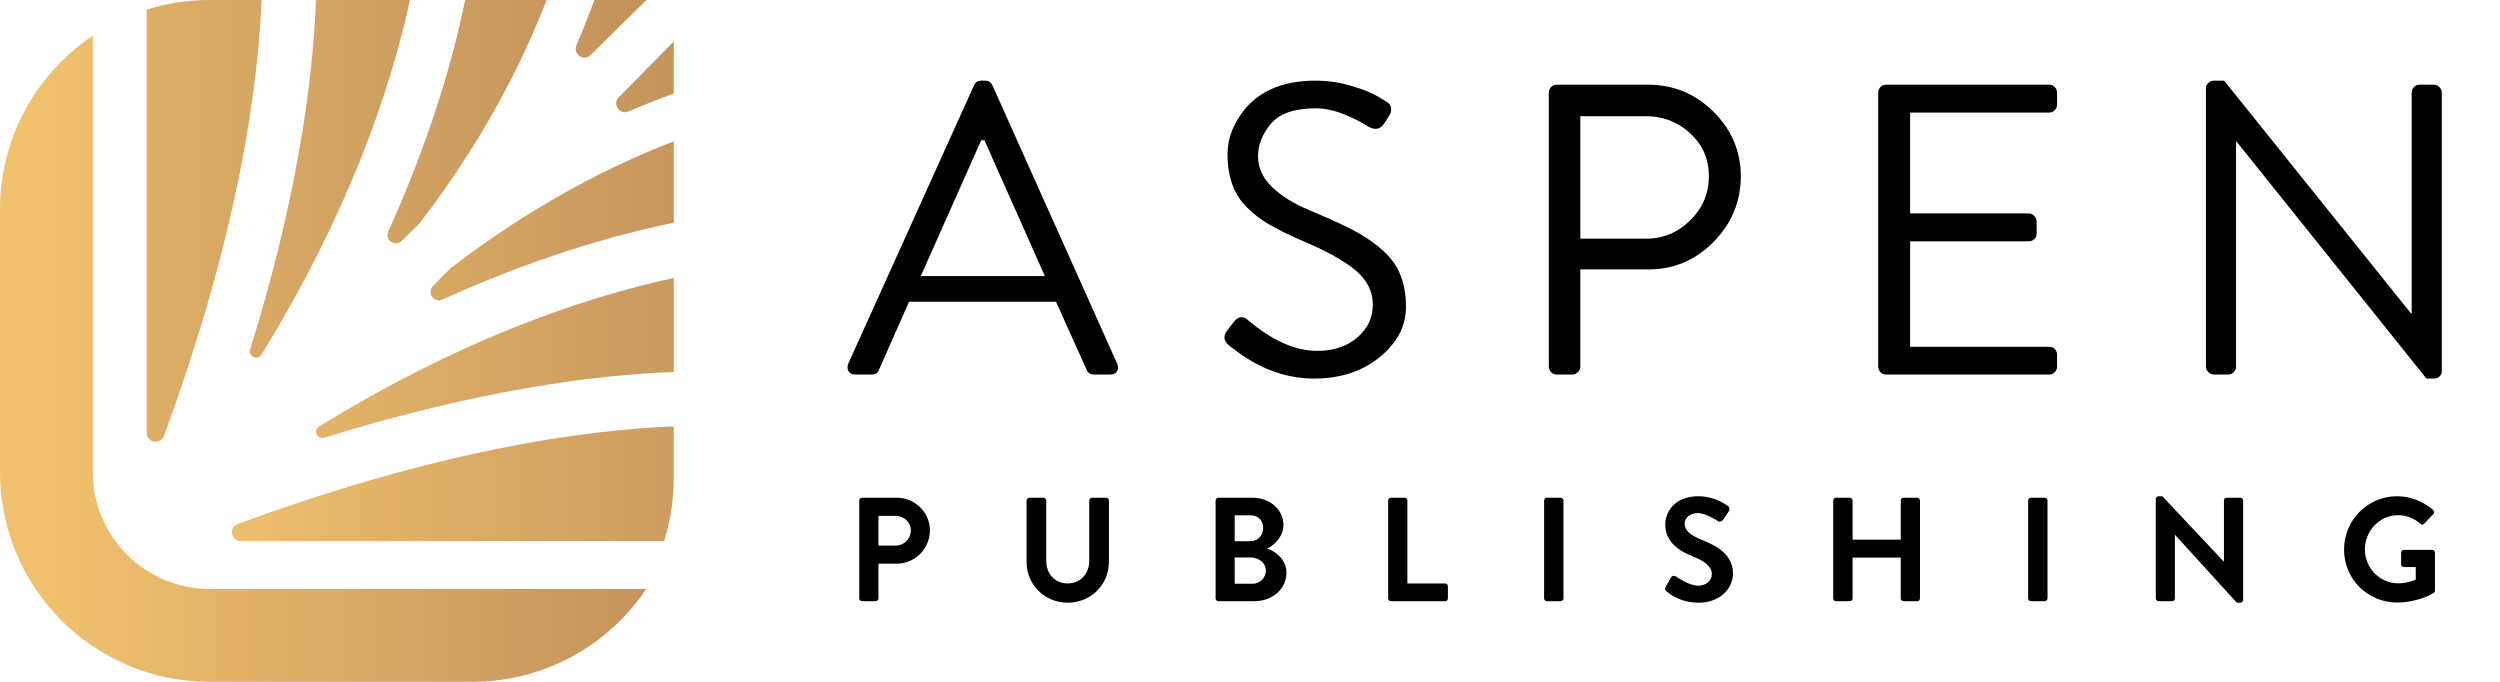
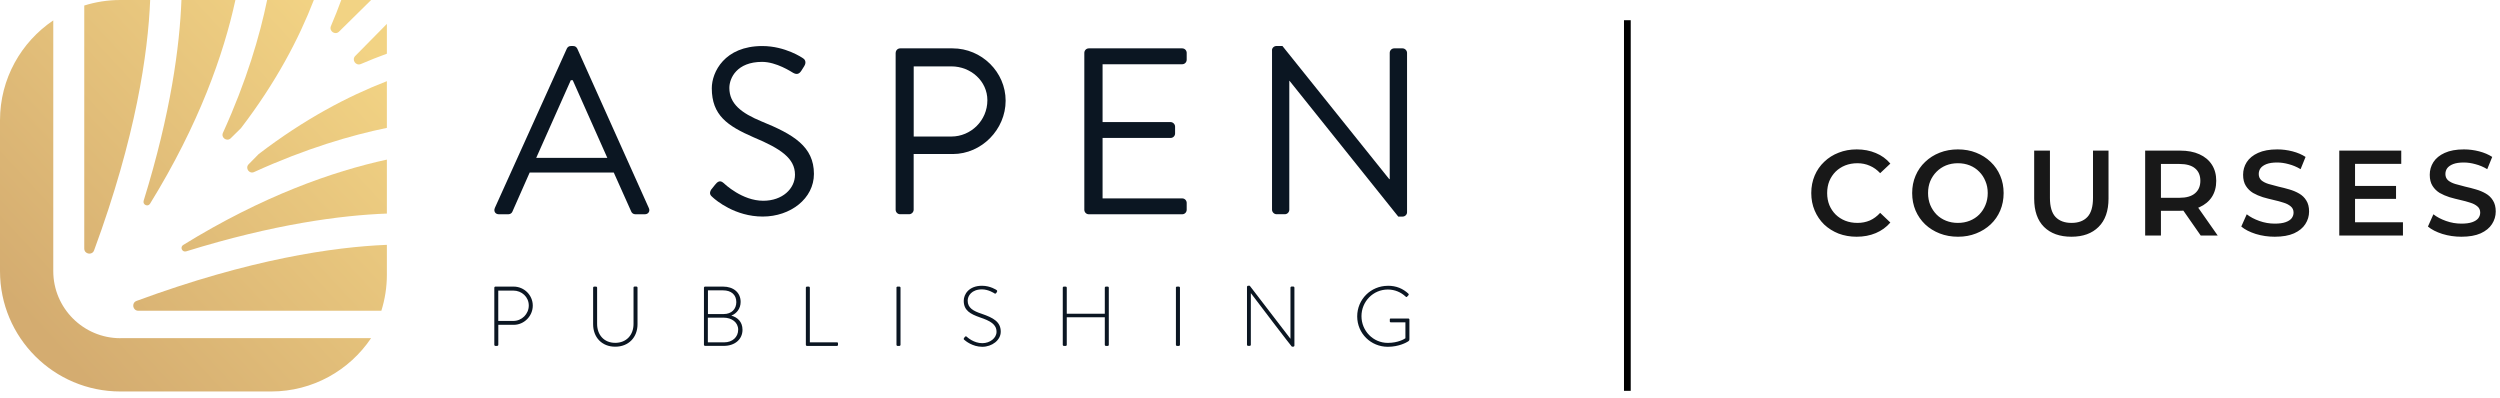
- <svg xmlns="http://www.w3.org/2000/svg" width="165" height="45" viewBox="0 0 165 45" fill="none">
-   <path d="M154.707 36.274C154.707 34.322 156.268 32.752 158.21 32.752C159.088 32.752 159.927 33.093 160.591 33.659C160.669 33.737 160.678 33.854 160.6 33.932L159.995 34.566C159.917 34.645 159.83 34.645 159.742 34.566C159.322 34.196 158.805 34.001 158.268 34.001C157.049 34.001 156.083 35.044 156.083 36.264C156.083 37.474 157.049 38.499 158.278 38.499C158.825 38.499 159.244 38.333 159.439 38.255V37.425H158.659C158.551 37.425 158.473 37.347 158.473 37.25V36.479C158.473 36.371 158.551 36.293 158.659 36.293H160.532C160.63 36.293 160.708 36.381 160.708 36.479V38.977C160.708 39.055 160.669 39.103 160.63 39.133C160.63 39.133 159.625 39.767 158.21 39.767C156.268 39.767 154.707 38.225 154.707 36.274Z" fill="black" />
-   <path d="M142.282 39.494V32.927C142.282 32.83 142.37 32.752 142.467 32.752H142.711L146.77 37.064H146.78V33.035C146.78 32.937 146.858 32.849 146.965 32.849H147.863C147.961 32.849 148.048 32.937 148.048 33.035V39.601C148.048 39.699 147.961 39.777 147.863 39.777H147.629L143.55 35.298H143.541V39.494C143.541 39.591 143.462 39.679 143.355 39.679H142.467C142.37 39.679 142.282 39.591 142.282 39.494Z" fill="black" />
-   <path d="M133.857 39.494V33.035C133.857 32.937 133.945 32.849 134.042 32.849H134.95C135.047 32.849 135.135 32.937 135.135 33.035V39.494C135.135 39.591 135.047 39.679 134.95 39.679H134.042C133.945 39.679 133.857 39.591 133.857 39.494Z" fill="black" />
-   <path d="M120.991 39.494V33.035C120.991 32.937 121.079 32.849 121.177 32.849H122.084C122.191 32.849 122.27 32.937 122.27 33.035V35.62H125.45V33.035C125.45 32.937 125.528 32.849 125.636 32.849H126.533C126.631 32.849 126.719 32.937 126.719 33.035V39.494C126.719 39.591 126.631 39.679 126.533 39.679H125.636C125.528 39.679 125.45 39.591 125.45 39.494V36.801H122.27V39.494C122.27 39.591 122.191 39.679 122.084 39.679H121.177C121.079 39.679 120.991 39.591 120.991 39.494Z" fill="black" />
-   <path d="M109.985 39.016C109.898 38.928 109.849 38.879 109.937 38.723L110.288 38.118C110.366 37.981 110.532 37.981 110.62 38.05C110.668 38.079 111.459 38.655 112.093 38.655C112.6 38.655 112.981 38.323 112.981 37.903C112.981 37.406 112.561 37.064 111.742 36.733C110.824 36.362 109.907 35.776 109.907 34.625C109.907 33.757 110.551 32.752 112.103 32.752C113.098 32.752 113.859 33.259 114.054 33.405C114.152 33.464 114.181 33.63 114.113 33.727L113.742 34.283C113.664 34.401 113.517 34.479 113.4 34.401C113.322 34.352 112.581 33.864 112.044 33.864C111.488 33.864 111.185 34.235 111.185 34.547C111.185 35.005 111.546 35.318 112.337 35.64C113.283 36.02 114.376 36.586 114.376 37.845C114.376 38.85 113.508 39.777 112.132 39.777C110.902 39.777 110.18 39.201 109.985 39.016Z" fill="black" />
-   <path d="M101.911 39.494V33.035C101.911 32.937 101.999 32.849 102.097 32.849H103.004C103.102 32.849 103.19 32.937 103.19 33.035V39.494C103.19 39.591 103.102 39.679 103.004 39.679H102.097C101.999 39.679 101.911 39.591 101.911 39.494Z" fill="black" />
-   <path d="M91.619 39.494V33.035C91.619 32.937 91.697 32.849 91.804 32.849H92.702C92.799 32.849 92.887 32.937 92.887 33.035V38.508H95.375C95.483 38.508 95.561 38.596 95.561 38.694V39.494C95.561 39.591 95.483 39.679 95.375 39.679H91.804C91.697 39.679 91.619 39.591 91.619 39.494Z" fill="black" />
-   <path d="M80.23 39.494V33.035C80.23 32.937 80.308 32.849 80.416 32.849H82.65C83.811 32.849 84.709 33.63 84.709 34.654C84.709 35.406 84.094 35.991 83.636 36.206C84.153 36.371 84.904 36.898 84.904 37.796C84.904 38.889 83.967 39.679 82.777 39.679H80.416C80.308 39.679 80.23 39.591 80.23 39.494ZM81.489 35.718H82.533C83.031 35.718 83.372 35.328 83.372 34.84C83.372 34.352 83.031 34.01 82.533 34.01H81.489V35.718ZM81.489 38.528H82.67C83.157 38.528 83.548 38.147 83.548 37.64C83.548 37.152 83.06 36.791 82.552 36.791H81.489V38.528Z" fill="black" />
-   <path d="M67.753 37.094V33.035C67.753 32.937 67.841 32.849 67.939 32.849H68.866C68.973 32.849 69.051 32.937 69.051 33.035V37.025C69.051 37.855 69.617 38.508 70.466 38.508C71.315 38.508 71.89 37.855 71.89 37.035V33.035C71.89 32.937 71.968 32.849 72.076 32.849H73.003C73.1 32.849 73.188 32.937 73.188 33.035V37.094C73.188 38.577 72.007 39.777 70.466 39.777C68.934 39.777 67.753 38.577 67.753 37.094Z" fill="black" />
-   <path d="M56.71 39.494V33.035C56.71 32.937 56.788 32.849 56.895 32.849H59.188C60.389 32.849 61.374 33.825 61.374 35.005C61.374 36.215 60.389 37.201 59.198 37.201H57.979V39.494C57.979 39.591 57.891 39.679 57.793 39.679H56.895C56.788 39.679 56.71 39.591 56.71 39.494ZM57.979 36.011H59.11C59.657 36.011 60.115 35.571 60.115 34.996C60.115 34.459 59.657 34.049 59.11 34.049H57.979V36.011Z" fill="black" />
-   <path d="M145.592 24.198V5.816C145.592 5.682 145.645 5.567 145.752 5.469C145.859 5.371 145.979 5.322 146.112 5.322H146.792L159.118 20.676H159.172V6.109C159.172 5.976 159.221 5.856 159.319 5.749C159.416 5.642 159.541 5.589 159.692 5.589H160.639C160.773 5.589 160.893 5.642 160.999 5.749C161.106 5.856 161.16 5.976 161.16 6.109V24.505C161.16 24.647 161.106 24.763 160.999 24.852C160.893 24.941 160.773 24.985 160.639 24.985H160.146L147.606 9.337H147.579V24.198C147.579 24.331 147.531 24.451 147.433 24.558C147.335 24.665 147.21 24.718 147.059 24.718H146.112C145.979 24.718 145.859 24.665 145.752 24.558C145.645 24.451 145.592 24.331 145.592 24.198Z" fill="black" />
-   <path d="M123.96 24.198V6.109C123.96 5.976 124.009 5.856 124.107 5.749C124.204 5.642 124.329 5.589 124.48 5.589H135.245C135.397 5.589 135.521 5.642 135.619 5.749C135.717 5.856 135.766 5.976 135.766 6.109V6.909C135.766 7.043 135.717 7.163 135.619 7.27C135.521 7.376 135.397 7.43 135.245 7.43H126.068V14.086H133.898C134.031 14.086 134.152 14.14 134.258 14.246C134.365 14.353 134.418 14.473 134.418 14.607V15.407C134.427 15.558 134.378 15.683 134.272 15.78C134.165 15.878 134.04 15.927 133.898 15.927H126.068V22.891H135.245C135.397 22.882 135.521 22.931 135.619 23.037C135.717 23.144 135.766 23.269 135.766 23.411V24.198C135.766 24.331 135.717 24.451 135.619 24.558C135.521 24.665 135.397 24.718 135.245 24.718H124.48C124.329 24.718 124.204 24.665 124.107 24.558C124.009 24.451 123.96 24.331 123.96 24.198Z" fill="black" />
-   <path d="M104.302 15.754H108.638C109.767 15.754 110.741 15.349 111.559 14.54C112.377 13.73 112.786 12.761 112.786 11.632C112.786 10.502 112.377 9.56 111.559 8.804C110.741 8.048 109.767 7.67 108.638 7.67H104.302V15.754ZM102.221 24.198V6.109C102.221 5.976 102.27 5.856 102.368 5.749C102.466 5.642 102.59 5.589 102.741 5.589H108.771C110.452 5.589 111.893 6.185 113.093 7.376C114.294 8.568 114.894 9.995 114.894 11.658C114.885 13.321 114.285 14.758 113.093 15.967C111.901 17.177 110.47 17.781 108.798 17.781H104.302V24.198C104.302 24.331 104.249 24.451 104.142 24.558C104.035 24.665 103.915 24.718 103.782 24.718H102.741C102.59 24.718 102.466 24.665 102.368 24.558C102.27 24.451 102.221 24.331 102.221 24.198Z" fill="black" />
-   <path d="M86.939 23.157C88.015 23.157 88.895 22.864 89.58 22.277C90.265 21.69 90.607 20.965 90.607 20.103C90.607 19.231 90.225 18.475 89.46 17.835C88.695 17.195 87.481 16.527 85.818 15.834C84.991 15.469 84.311 15.131 83.777 14.82C83.244 14.518 82.755 14.144 82.31 13.699C81.447 12.864 81.016 11.69 81.016 10.178C81.016 9.315 81.283 8.479 81.816 7.67C82.848 6.105 84.52 5.322 86.832 5.322C87.624 5.322 88.411 5.438 89.193 5.669C89.976 5.9 90.554 6.131 90.927 6.362L91.501 6.709C91.67 6.798 91.772 6.932 91.808 7.11C91.826 7.305 91.799 7.456 91.728 7.563C91.657 7.67 91.586 7.785 91.514 7.91C91.443 8.034 91.386 8.119 91.341 8.163C91.092 8.555 90.728 8.608 90.247 8.323C90.158 8.27 90.069 8.217 89.98 8.163C89.9 8.11 89.78 8.043 89.62 7.963C89.46 7.883 89.305 7.808 89.153 7.736C88.326 7.345 87.557 7.15 86.846 7.15C85.44 7.15 84.453 7.487 83.884 8.163C83.315 8.839 83.03 9.555 83.03 10.311C83.03 11.067 83.337 11.743 83.951 12.339C84.564 12.935 85.387 13.446 86.419 13.873C87.45 14.309 88.242 14.66 88.793 14.927C90.18 15.603 91.194 16.336 91.835 17.128C92.475 17.919 92.795 18.96 92.795 20.249C92.795 21.521 92.217 22.628 91.061 23.571C89.905 24.514 88.46 24.985 86.725 24.985C84.991 24.985 83.333 24.416 81.75 23.277C81.305 22.957 81.043 22.748 80.963 22.651C80.767 22.41 80.767 22.144 80.963 21.85C81.007 21.806 81.074 21.721 81.163 21.597C81.252 21.472 81.318 21.383 81.363 21.33C81.683 20.894 82.003 20.814 82.323 21.09C83.933 22.468 85.472 23.157 86.939 23.157Z" fill="black" />
-   <path d="M68.962 18.222L64.973 9.257H64.76L60.771 18.222H68.962ZM56.449 24.718C56.245 24.718 56.098 24.647 56.009 24.505C55.92 24.363 55.911 24.198 55.982 24.011L64.293 5.615C64.391 5.42 64.546 5.322 64.76 5.322H65.027C65.24 5.322 65.396 5.42 65.494 5.615L73.738 24.011C73.818 24.198 73.813 24.363 73.724 24.505C73.635 24.647 73.489 24.718 73.284 24.718H72.19C71.959 24.718 71.803 24.616 71.723 24.411L69.696 19.916H59.998L58.01 24.411C57.93 24.616 57.774 24.718 57.543 24.718H56.449Z" fill="black" />
-   <path d="M13.835 38.872C9.585 38.872 6.127 35.415 6.127 31.164V2.346C2.431 4.83 0 9.049 0 13.836V31.164C0 38.805 6.194 45 13.835 45H31.164C35.951 45 40.169 42.568 42.654 38.872H13.835Z" fill="url(#paint0_linear_4761_410)" />
-   <path d="M42.664 0H39.227C38.875 0.968 38.482 1.965 38.042 2.991C37.792 3.572 38.522 4.078 38.973 3.634L42.664 0Z" fill="url(#paint1_linear_4761_410)" />
-   <path d="M17.261 0H13.835C12.389 0 10.995 0.223 9.685 0.635V28.57C9.685 29.222 10.591 29.385 10.816 28.774C15.634 15.71 17.014 6.097 17.261 0Z" fill="url(#paint2_linear_4761_410)" />
-   <path d="M27.057 0H20.851C20.653 5.287 19.642 12.973 16.513 23.066C16.371 23.525 16.995 23.821 17.247 23.412C22.888 14.262 25.698 6.238 27.057 0Z" fill="url(#paint3_linear_4761_410)" />
-   <path d="M36.073 0H30.701C29.858 4.098 28.34 9.297 25.627 15.266C25.371 15.827 26.084 16.323 26.523 15.891L27.693 14.738C31.693 9.518 34.337 4.506 36.073 0Z" fill="url(#paint4_linear_4761_410)" />
-   <path d="M44.467 2.735V6.172C43.499 6.524 42.501 6.918 41.476 7.358C40.895 7.608 40.389 6.878 40.833 6.427L44.467 2.735Z" fill="url(#paint5_linear_4761_410)" />
-   <path d="M44.467 28.139V31.565C44.467 33.011 44.244 34.405 43.833 35.716H15.897C15.245 35.716 15.082 34.809 15.694 34.584C28.757 29.765 38.37 28.387 44.467 28.139Z" fill="url(#paint6_linear_4761_410)" />
-   <path d="M44.467 18.343V24.549C39.18 24.748 31.494 25.758 21.401 28.887C20.942 29.029 20.645 28.405 21.055 28.154C30.205 22.512 38.228 19.703 44.467 18.343Z" fill="url(#paint7_linear_4761_410)" />
-   <path d="M44.467 9.326V14.698C40.369 15.542 35.17 17.059 29.201 19.773C28.64 20.028 28.144 19.316 28.576 18.876L29.729 17.706C34.949 13.707 39.961 11.063 44.467 9.326Z" fill="url(#paint8_linear_4761_410)" />
+ <svg xmlns="http://www.w3.org/2000/svg" width="371" height="59" viewBox="0 0 371 59" fill="none">
+   <line x1="241.5" y1="3" x2="241.5" y2="58" stroke="black" />
+   <path d="M17.86 50.189C12.373 50.189 7.906 45.722 7.906 40.235V3.026C3.136 6.239 0 11.684 0 17.86V40.235C0 50.099 7.996 58.095 17.86 58.095H40.235C46.418 58.095 51.864 54.952 55.069 50.182H17.86V50.189Z" fill="url(#paint0_linear_6115_32380)" />
+   <path d="M55.082 0H50.643C50.188 1.248 49.678 2.537 49.113 3.86C48.789 4.611 49.733 5.266 50.312 4.694L55.075 0H55.082Z" fill="url(#paint1_linear_6115_32380)" />
+   <path d="M22.285 0H17.86C15.992 0 14.193 0.29 12.504 0.82V36.885C12.504 37.726 13.676 37.94 13.965 37.147C20.183 20.286 21.968 7.872 22.285 0Z" fill="url(#paint2_linear_6115_32380)" />
+   <path d="M34.934 0H26.925C26.669 6.824 25.36 16.75 21.32 29.785C21.134 30.378 21.941 30.757 22.265 30.233C29.551 18.411 33.184 8.058 34.934 0Z" fill="url(#paint3_linear_6115_32380)" />
+   <path d="M46.576 0.001H39.642C38.553 5.294 36.595 12.001 33.086 19.708C32.755 20.432 33.679 21.073 34.244 20.514L35.754 19.026C40.917 12.284 44.329 5.811 46.576 -0.006V0.001Z" fill="url(#paint4_linear_6115_32380)" />
+   <path d="M57.413 3.529V7.968C56.165 8.423 54.876 8.933 53.553 9.499C52.801 9.823 52.146 8.878 52.725 8.299L57.42 3.536L57.413 3.529Z" fill="url(#paint5_linear_6115_32380)" />
+   <path d="M57.413 36.334V40.759C57.413 42.627 57.123 44.426 56.593 46.115H20.528C19.687 46.115 19.473 44.943 20.266 44.654C37.133 38.436 49.548 36.651 57.413 36.334Z" fill="url(#paint6_linear_6115_32380)" />
+   <path d="M57.412 23.685V31.694C50.588 31.949 40.662 33.259 27.634 37.298C27.041 37.484 26.662 36.678 27.186 36.354C39.001 29.068 49.361 25.442 57.412 23.685Z" fill="url(#paint7_linear_6115_32380)" />
+   <path d="M57.412 12.043V18.977C52.125 20.066 45.411 22.024 37.705 25.532C36.981 25.863 36.34 24.94 36.898 24.375L38.387 22.865C45.129 17.702 51.602 14.29 57.419 12.043H57.412Z" fill="url(#paint8_linear_6115_32380)" />
+   <path d="M73.356 42.696C73.356 42.607 73.432 42.531 73.522 42.531H76.224C77.782 42.531 79.064 43.799 79.064 45.35C79.064 46.901 77.782 48.204 76.238 48.204H73.949V51.168C73.949 51.258 73.873 51.334 73.749 51.334H73.522C73.432 51.334 73.356 51.258 73.356 51.168V42.696ZM76.196 47.625C77.43 47.625 78.471 46.605 78.471 45.337C78.471 44.068 77.43 43.124 76.183 43.124H73.942V47.625H76.196Z" fill="#0B1622" />
+   <path d="M88.019 42.696C88.019 42.606 88.094 42.531 88.184 42.531H88.446C88.535 42.531 88.611 42.606 88.611 42.696V48.066C88.611 49.686 89.632 50.878 91.3 50.878C92.968 50.878 94.016 49.699 94.016 48.073V42.689C94.016 42.586 94.064 42.524 94.195 42.524H94.443C94.532 42.524 94.608 42.599 94.608 42.689V48.121C94.608 50.044 93.299 51.45 91.3 51.45C89.301 51.45 88.019 50.044 88.019 48.121V42.689V42.696Z" fill="#0B1622" />
+   <path d="M104.466 42.696C104.466 42.607 104.542 42.531 104.631 42.531H107.306C108.85 42.531 109.911 43.42 109.911 44.806C109.911 45.798 109.312 46.529 108.526 46.839C109.415 47.08 110.187 47.728 110.187 48.942C110.187 50.348 109.057 51.327 107.423 51.327H104.631C104.542 51.327 104.466 51.251 104.466 51.161V42.69V42.696ZM107.471 50.803C108.691 50.803 109.546 50.024 109.546 48.928C109.546 47.832 108.588 47.142 107.395 47.142H105.045V50.803H107.471ZM107.395 46.605C108.574 46.605 109.27 45.86 109.27 44.833C109.27 43.737 108.512 43.089 107.306 43.089H105.059V46.612H107.395V46.605Z" fill="#0B1622" />
+   <path d="M119.589 42.696C119.589 42.607 119.665 42.531 119.754 42.531H120.03C120.106 42.531 120.182 42.607 120.182 42.696V50.803H124.193C124.345 50.803 124.359 50.879 124.359 50.968V51.196C124.359 51.285 124.283 51.334 124.193 51.334H119.754C119.665 51.334 119.589 51.258 119.589 51.168V42.696Z" fill="#0B1622" />
+   <path d="M133.03 42.696C133.03 42.607 133.106 42.531 133.196 42.531H133.471C133.561 42.531 133.637 42.607 133.637 42.696V51.168C133.637 51.271 133.547 51.334 133.465 51.334H133.203C133.113 51.334 133.037 51.258 133.037 51.168V42.696H133.03Z" fill="#0B1622" />
+   <path d="M143.066 50.161L143.177 50.01C143.266 49.906 143.356 49.872 143.452 49.962C143.576 50.072 144.507 50.927 145.775 50.927C146.919 50.927 147.885 50.161 147.885 49.245C147.885 48.128 146.968 47.625 145.444 47.108C143.983 46.591 143.018 46.074 143.018 44.633C143.018 43.689 143.769 42.407 145.734 42.407C146.982 42.407 147.898 43.048 147.898 43.048C147.947 43.082 148.036 43.172 147.947 43.31C147.912 43.358 147.871 43.42 147.85 43.475C147.774 43.579 147.698 43.613 147.574 43.537C147.54 43.51 146.692 42.944 145.727 42.944C144.183 42.944 143.604 43.903 143.604 44.619C143.604 45.688 144.417 46.15 145.693 46.57C147.416 47.163 148.512 47.763 148.512 49.224C148.512 50.478 147.216 51.464 145.768 51.464C144.321 51.464 143.266 50.582 143.101 50.43C143.025 50.368 142.963 50.306 143.066 50.168V50.161Z" fill="#0B1622" />
+   <path d="M157.715 42.696C157.715 42.607 157.791 42.531 157.88 42.531H158.142C158.239 42.531 158.308 42.607 158.308 42.696V46.557H163.953V42.696C163.953 42.607 164.029 42.531 164.119 42.531H164.38C164.484 42.531 164.546 42.607 164.546 42.696V51.168C164.546 51.258 164.484 51.334 164.38 51.334H164.119C164.029 51.334 163.953 51.258 163.953 51.168V47.08H158.308V51.168C158.308 51.258 158.246 51.334 158.142 51.334H157.88C157.791 51.334 157.715 51.258 157.715 51.168V42.696Z" fill="#0B1622" />
+   <path d="M174.499 42.696C174.499 42.607 174.575 42.531 174.664 42.531H174.94C175.03 42.531 175.106 42.607 175.106 42.696V51.168C175.106 51.271 175.016 51.334 174.933 51.334H174.671C174.582 51.334 174.506 51.258 174.506 51.168V42.696H174.499Z" fill="#0B1622" />
+   <path d="M185.06 42.565C185.06 42.462 185.149 42.4 185.246 42.4H185.459L191.491 50.258H191.505V42.689C191.505 42.6 191.58 42.524 191.67 42.524H191.925C192.015 42.524 192.091 42.6 192.091 42.689V51.285C192.091 51.395 191.987 51.45 191.891 51.45H191.725C191.725 51.45 191.615 51.409 185.639 43.516H185.625V51.161C185.625 51.25 185.549 51.326 185.459 51.326H185.218C185.129 51.326 185.053 51.25 185.053 51.161V42.565H185.06Z" fill="#0B1622" />
+   <path d="M205.966 42.407C207.234 42.407 208.192 42.834 209.005 43.579C209.067 43.641 209.081 43.744 209.019 43.806C208.957 43.882 208.881 43.958 208.819 44.02C208.743 44.109 208.681 44.096 208.606 44.02C207.902 43.365 206.986 42.965 205.952 42.965C203.767 42.965 202.043 44.75 202.043 46.922C202.043 49.093 203.767 50.885 205.952 50.885C207.489 50.885 208.44 50.292 208.564 50.196V47.832H206.414C206.276 47.832 206.248 47.783 206.248 47.666V47.418C206.248 47.315 206.276 47.266 206.414 47.266H208.992C209.081 47.266 209.157 47.342 209.157 47.418V50.334C209.157 50.52 209.081 50.589 208.978 50.658C208.75 50.809 207.606 51.464 205.959 51.464C203.429 51.464 201.409 49.479 201.409 46.949C201.409 44.419 203.436 42.414 205.959 42.414L205.966 42.407Z" fill="#0B1622" />
+   <path d="M73.425 30.881L84.117 7.217C84.22 7.004 84.399 6.831 84.716 6.831H85.068C85.385 6.831 85.557 7.011 85.668 7.217L96.29 30.881C96.504 31.336 96.221 31.798 95.69 31.798H94.284C93.967 31.798 93.753 31.584 93.684 31.412L91.085 25.608H78.602L76.038 31.412C75.969 31.591 75.755 31.798 75.438 31.798H74.032C73.508 31.798 73.225 31.343 73.432 30.881H73.425ZM90.127 23.43C88.404 19.597 86.715 15.73 84.992 11.898H84.709L79.574 23.43H90.121H90.127Z" fill="#0B1622" />
+   <path d="M105.568 28.104C105.741 27.89 105.92 27.649 106.099 27.436C106.451 26.98 106.837 26.698 107.326 27.118C107.574 27.332 110.138 29.793 113.268 29.793C116.115 29.793 117.976 28.001 117.976 25.926C117.976 23.5 115.867 22.059 111.82 20.37C107.953 18.681 105.63 17.103 105.63 13.091C105.63 10.699 107.526 6.832 113.123 6.832C116.57 6.832 119.134 8.624 119.134 8.624C119.348 8.728 119.768 9.148 119.348 9.817C119.203 10.03 119.065 10.272 118.927 10.485C118.61 10.975 118.259 11.12 117.693 10.803C117.445 10.665 115.232 9.183 113.089 9.183C109.36 9.183 108.236 11.575 108.236 13.05C108.236 15.407 110.028 16.779 112.985 18.006C117.735 19.936 120.788 21.735 120.788 25.809C120.788 29.469 117.307 32.137 113.192 32.137C109.077 32.137 106.23 29.71 105.775 29.29C105.493 29.042 105.141 28.759 105.561 28.097L105.568 28.104Z" fill="#0B1622" />
+   <path d="M132.92 7.845C132.92 7.494 133.203 7.177 133.589 7.177H141.357C145.679 7.177 149.236 10.692 149.236 14.945C149.236 19.198 145.686 22.858 141.392 22.858H135.588V31.123C135.588 31.475 135.271 31.792 134.919 31.792H133.582C133.196 31.792 132.913 31.475 132.913 31.123V7.845H132.92ZM141.185 20.26C144.066 20.26 146.527 17.902 146.527 14.876C146.527 12.029 144.066 9.851 141.185 9.851H135.594V20.26H141.185Z" fill="#0B1622" />
+   <path d="M160.913 7.845C160.913 7.494 161.196 7.177 161.582 7.177H175.437C175.823 7.177 176.105 7.494 176.105 7.845V8.865C176.105 9.217 175.823 9.534 175.437 9.534H163.622V18.116H173.714C174.065 18.116 174.382 18.433 174.382 18.785V19.805C174.382 20.191 174.065 20.473 173.714 20.473H163.622V29.441H175.437C175.823 29.441 176.105 29.758 176.105 30.11V31.13C176.105 31.482 175.823 31.799 175.437 31.799H161.582C161.196 31.799 160.913 31.482 160.913 31.13V7.845Z" fill="#0B1622" />
+   <path d="M188.761 7.459C188.761 7.108 189.078 6.825 189.429 6.825H190.312L206.166 26.587H206.235V7.845C206.235 7.494 206.517 7.176 206.903 7.176H208.137C208.489 7.176 208.806 7.494 208.806 7.845V31.509C208.806 31.861 208.489 32.143 208.137 32.143H207.503L191.366 11.995H191.332V31.123C191.332 31.475 191.049 31.792 190.663 31.792H189.436C189.085 31.792 188.768 31.475 188.768 31.123V7.459H188.761Z" fill="#0B1622" />
+   <path d="M275.524 35.131C274.564 35.131 273.67 34.975 272.842 34.663C272.026 34.339 271.312 33.889 270.7 33.313C270.1 32.725 269.632 32.035 269.296 31.243C268.96 30.451 268.792 29.587 268.792 28.651C268.792 27.715 268.96 26.851 269.296 26.059C269.632 25.267 270.106 24.583 270.718 24.007C271.33 23.419 272.044 22.969 272.86 22.657C273.676 22.333 274.57 22.171 275.542 22.171C276.574 22.171 277.516 22.351 278.368 22.711C279.22 23.059 279.94 23.581 280.528 24.277L279.016 25.699C278.56 25.207 278.05 24.841 277.486 24.601C276.922 24.349 276.31 24.223 275.65 24.223C274.99 24.223 274.384 24.331 273.832 24.547C273.292 24.763 272.818 25.069 272.41 25.465C272.014 25.861 271.702 26.329 271.474 26.869C271.258 27.409 271.15 28.003 271.15 28.651C271.15 29.299 271.258 29.893 271.474 30.433C271.702 30.973 272.014 31.441 272.41 31.837C272.818 32.233 273.292 32.539 273.832 32.755C274.384 32.971 274.99 33.079 275.65 33.079C276.31 33.079 276.922 32.959 277.486 32.719C278.05 32.467 278.56 32.089 279.016 31.585L280.528 33.025C279.94 33.709 279.22 34.231 278.368 34.591C277.516 34.951 276.568 35.131 275.524 35.131ZM290.57 35.131C289.586 35.131 288.68 34.969 287.852 34.645C287.024 34.321 286.304 33.871 285.692 33.295C285.08 32.707 284.606 32.023 284.27 31.243C283.934 30.451 283.766 29.587 283.766 28.651C283.766 27.715 283.934 26.857 284.27 26.077C284.606 25.285 285.08 24.601 285.692 24.025C286.304 23.437 287.024 22.981 287.852 22.657C288.68 22.333 289.58 22.171 290.552 22.171C291.536 22.171 292.436 22.333 293.252 22.657C294.08 22.981 294.8 23.437 295.412 24.025C296.024 24.601 296.498 25.285 296.834 26.077C297.17 26.857 297.338 27.715 297.338 28.651C297.338 29.587 297.17 30.451 296.834 31.243C296.498 32.035 296.024 32.719 295.412 33.295C294.8 33.871 294.08 34.321 293.252 34.645C292.436 34.969 291.542 35.131 290.57 35.131ZM290.552 33.079C291.188 33.079 291.776 32.971 292.316 32.755C292.856 32.539 293.324 32.233 293.72 31.837C294.116 31.429 294.422 30.961 294.638 30.433C294.866 29.893 294.98 29.299 294.98 28.651C294.98 28.003 294.866 27.415 294.638 26.887C294.422 26.347 294.116 25.879 293.72 25.483C293.324 25.075 292.856 24.763 292.316 24.547C291.776 24.331 291.188 24.223 290.552 24.223C289.916 24.223 289.328 24.331 288.788 24.547C288.26 24.763 287.792 25.075 287.384 25.483C286.988 25.879 286.676 26.347 286.448 26.887C286.232 27.415 286.124 28.003 286.124 28.651C286.124 29.287 286.232 29.875 286.448 30.415C286.676 30.955 286.988 31.429 287.384 31.837C287.78 32.233 288.248 32.539 288.788 32.755C289.328 32.971 289.916 33.079 290.552 33.079ZM307.397 35.131C305.669 35.131 304.313 34.645 303.329 33.673C302.357 32.701 301.871 31.297 301.871 29.461V22.351H304.211V29.371C304.211 30.667 304.487 31.609 305.039 32.197C305.603 32.785 306.395 33.079 307.415 33.079C308.435 33.079 309.221 32.785 309.773 32.197C310.325 31.609 310.601 30.667 310.601 29.371V22.351H312.905V29.461C312.905 31.297 312.413 32.701 311.429 33.673C310.457 34.645 309.113 35.131 307.397 35.131ZM318.342 34.951V22.351H323.526C324.642 22.351 325.596 22.531 326.388 22.891C327.192 23.251 327.81 23.767 328.242 24.439C328.674 25.111 328.89 25.909 328.89 26.833C328.89 27.757 328.674 28.555 328.242 29.227C327.81 29.887 327.192 30.397 326.388 30.757C325.596 31.105 324.642 31.279 323.526 31.279H319.638L320.682 30.217V34.951H318.342ZM326.586 34.951L323.4 30.379H325.902L329.106 34.951H326.586ZM320.682 30.469L319.638 29.353H323.418C324.45 29.353 325.224 29.131 325.74 28.687C326.268 28.243 326.532 27.625 326.532 26.833C326.532 26.029 326.268 25.411 325.74 24.979C325.224 24.547 324.45 24.331 323.418 24.331H319.638L320.682 23.179V30.469ZM337.574 35.131C336.59 35.131 335.648 34.993 334.748 34.717C333.848 34.429 333.134 34.063 332.606 33.619L333.416 31.801C333.92 32.197 334.544 32.527 335.288 32.791C336.032 33.055 336.794 33.187 337.574 33.187C338.234 33.187 338.768 33.115 339.176 32.971C339.584 32.827 339.884 32.635 340.076 32.395C340.268 32.143 340.364 31.861 340.364 31.549C340.364 31.165 340.226 30.859 339.95 30.631C339.674 30.391 339.314 30.205 338.87 30.073C338.438 29.929 337.952 29.797 337.412 29.677C336.884 29.557 336.35 29.419 335.81 29.263C335.282 29.095 334.796 28.885 334.352 28.633C333.92 28.369 333.566 28.021 333.29 27.589C333.014 27.157 332.876 26.605 332.876 25.933C332.876 25.249 333.056 24.625 333.416 24.061C333.788 23.485 334.346 23.029 335.09 22.693C335.846 22.345 336.8 22.171 337.952 22.171C338.708 22.171 339.458 22.267 340.202 22.459C340.946 22.651 341.594 22.927 342.146 23.287L341.408 25.105C340.844 24.769 340.262 24.523 339.662 24.367C339.062 24.199 338.486 24.115 337.934 24.115C337.286 24.115 336.758 24.193 336.35 24.349C335.954 24.505 335.66 24.709 335.468 24.961C335.288 25.213 335.198 25.501 335.198 25.825C335.198 26.209 335.33 26.521 335.594 26.761C335.87 26.989 336.224 27.169 336.656 27.301C337.1 27.433 337.592 27.565 338.132 27.697C338.672 27.817 339.206 27.955 339.734 28.111C340.274 28.267 340.76 28.471 341.192 28.723C341.636 28.975 341.99 29.317 342.254 29.749C342.53 30.181 342.668 30.727 342.668 31.387C342.668 32.059 342.482 32.683 342.11 33.259C341.75 33.823 341.192 34.279 340.436 34.627C339.68 34.963 338.726 35.131 337.574 35.131ZM349.308 27.589H355.572V29.515H349.308V27.589ZM349.488 32.989H356.598V34.951H347.148V22.351H356.346V24.313H349.488V32.989ZM365.273 35.131C364.289 35.131 363.347 34.993 362.447 34.717C361.547 34.429 360.833 34.063 360.305 33.619L361.115 31.801C361.619 32.197 362.243 32.527 362.987 32.791C363.731 33.055 364.493 33.187 365.273 33.187C365.933 33.187 366.467 33.115 366.875 32.971C367.283 32.827 367.583 32.635 367.775 32.395C367.967 32.143 368.063 31.861 368.063 31.549C368.063 31.165 367.925 30.859 367.649 30.631C367.373 30.391 367.013 30.205 366.569 30.073C366.137 29.929 365.651 29.797 365.111 29.677C364.583 29.557 364.049 29.419 363.509 29.263C362.981 29.095 362.495 28.885 362.051 28.633C361.619 28.369 361.265 28.021 360.989 27.589C360.713 27.157 360.575 26.605 360.575 25.933C360.575 25.249 360.755 24.625 361.115 24.061C361.487 23.485 362.045 23.029 362.789 22.693C363.545 22.345 364.499 22.171 365.651 22.171C366.407 22.171 367.157 22.267 367.901 22.459C368.645 22.651 369.293 22.927 369.845 23.287L369.107 25.105C368.543 24.769 367.961 24.523 367.361 24.367C366.761 24.199 366.185 24.115 365.633 24.115C364.985 24.115 364.457 24.193 364.049 24.349C363.653 24.505 363.359 24.709 363.167 24.961C362.987 25.213 362.897 25.501 362.897 25.825C362.897 26.209 363.029 26.521 363.293 26.761C363.569 26.989 363.923 27.169 364.355 27.301C364.799 27.433 365.291 27.565 365.831 27.697C366.371 27.817 366.905 27.955 367.433 28.111C367.973 28.267 368.459 28.471 368.891 28.723C369.335 28.975 369.689 29.317 369.953 29.749C370.229 30.181 370.367 30.727 370.367 31.387C370.367 32.059 370.181 32.683 369.809 33.259C369.449 33.823 368.891 34.279 368.135 34.627C367.379 34.963 366.425 35.131 365.273 35.131Z" fill="#181818" />
  <defs>
-     <linearGradient id="paint0_linear_4761_410" x1="49.31" y1="-2.462" x2="-2.697" y2="-2.462" gradientUnits="userSpaceOnUse">
-       <stop offset="0.115" stop-color="#C3935C" />
-       <stop offset="0.891" stop-color="#EFC16D" />
+     <linearGradient id="paint0_linear_6115_32380" x1="-3.481" y1="59.343" x2="63.665" y2="-3.177" gradientUnits="userSpaceOnUse">
+       <stop offset="0.15" stop-color="#D4AC70" />
+       <stop offset="0.85" stop-color="#F2D384" />
    </linearGradient>
-     <linearGradient id="paint1_linear_4761_410" x1="46.704" y1="-5.263" x2="-5.304" y2="-5.263" gradientUnits="userSpaceOnUse">
-       <stop offset="0.115" stop-color="#C3935C" />
-       <stop offset="0.891" stop-color="#EFC16D" />
+     <linearGradient id="paint1_linear_6115_32380" x1="-6.845" y1="55.724" x2="60.3" y2="-6.797" gradientUnits="userSpaceOnUse">
+       <stop offset="0.15" stop-color="#D4AC70" />
+       <stop offset="0.85" stop-color="#F2D384" />
    </linearGradient>
-     <linearGradient id="paint2_linear_4761_410" x1="39.758" y1="-12.722" x2="-12.249" y2="-12.722" gradientUnits="userSpaceOnUse">
-       <stop offset="0.115" stop-color="#C3935C" />
-       <stop offset="0.891" stop-color="#EFC16D" />
+     <linearGradient id="paint2_linear_6115_32380" x1="-15.813" y1="46.094" x2="51.333" y2="-16.426" gradientUnits="userSpaceOnUse">
+       <stop offset="0.15" stop-color="#D4AC70" />
+       <stop offset="0.85" stop-color="#F2D384" />
    </linearGradient>
-     <linearGradient id="paint3_linear_4761_410" x1="42.331" y1="-9.959" x2="-9.676" y2="-9.959" gradientUnits="userSpaceOnUse">
-       <stop offset="0.115" stop-color="#C3935C" />
-       <stop offset="0.891" stop-color="#EFC16D" />
+     <linearGradient id="paint3_linear_6115_32380" x1="-12.497" y1="49.658" x2="54.656" y2="-12.856" gradientUnits="userSpaceOnUse">
+       <stop offset="0.15" stop-color="#D4AC70" />
+       <stop offset="0.85" stop-color="#F2D384" />
    </linearGradient>
-     <linearGradient id="paint4_linear_4761_410" x1="44.89" y1="-7.21" x2="-7.118" y2="-7.21" gradientUnits="userSpaceOnUse">
-       <stop offset="0.115" stop-color="#C3935C" />
-       <stop offset="0.891" stop-color="#EFC16D" />
+     <linearGradient id="paint4_linear_6115_32380" x1="-9.189" y1="53.208" x2="57.964" y2="-9.312" gradientUnits="userSpaceOnUse">
+       <stop offset="0.15" stop-color="#D4AC70" />
+       <stop offset="0.85" stop-color="#F2D384" />
    </linearGradient>
-     <linearGradient id="paint5_linear_4761_410" x1="50.511" y1="-1.174" x2="-1.499" y2="-1.174" gradientUnits="userSpaceOnUse">
-       <stop offset="0.115" stop-color="#C3935C" />
-       <stop offset="0.891" stop-color="#EFC16D" />
+     <linearGradient id="paint5_linear_6115_32380" x1="-1.93" y1="61.004" x2="65.216" y2="-1.516" gradientUnits="userSpaceOnUse">
+       <stop offset="0.15" stop-color="#D4AC70" />
+       <stop offset="0.85" stop-color="#F2D384" />
    </linearGradient>
-     <linearGradient id="paint6_linear_4761_410" x1="58.976" y1="7.918" x2="6.967" y2="7.918" gradientUnits="userSpaceOnUse">
-       <stop offset="0.115" stop-color="#C3935C" />
-       <stop offset="0.891" stop-color="#EFC16D" />
+     <linearGradient id="paint6_linear_6115_32380" x1="8.996" y1="72.743" x2="76.148" y2="10.223" gradientUnits="userSpaceOnUse">
+       <stop offset="0.15" stop-color="#D4AC70" />
+       <stop offset="0.85" stop-color="#F2D384" />
    </linearGradient>
-     <linearGradient id="paint7_linear_4761_410" x1="55.993" y1="4.715" x2="3.985" y2="4.715" gradientUnits="userSpaceOnUse">
-       <stop offset="0.115" stop-color="#C3935C" />
-       <stop offset="0.891" stop-color="#EFC16D" />
+     <linearGradient id="paint7_linear_6115_32380" x1="5.142" y1="68.607" x2="72.294" y2="6.087" gradientUnits="userSpaceOnUse">
+       <stop offset="0.15" stop-color="#D4AC70" />
+       <stop offset="0.85" stop-color="#F2D384" />
    </linearGradient>
-     <linearGradient id="paint8_linear_4761_410" x1="52.949" y1="1.445" x2="0.94" y2="1.445" gradientUnits="userSpaceOnUse">
-       <stop offset="0.115" stop-color="#C3935C" />
-       <stop offset="0.891" stop-color="#EFC16D" />
+     <linearGradient id="paint8_linear_6115_32380" x1="1.213" y1="64.382" x2="68.365" y2="1.869" gradientUnits="userSpaceOnUse">
+       <stop offset="0.15" stop-color="#D4AC70" />
+       <stop offset="0.85" stop-color="#F2D384" />
    </linearGradient>
  </defs>
</svg>
